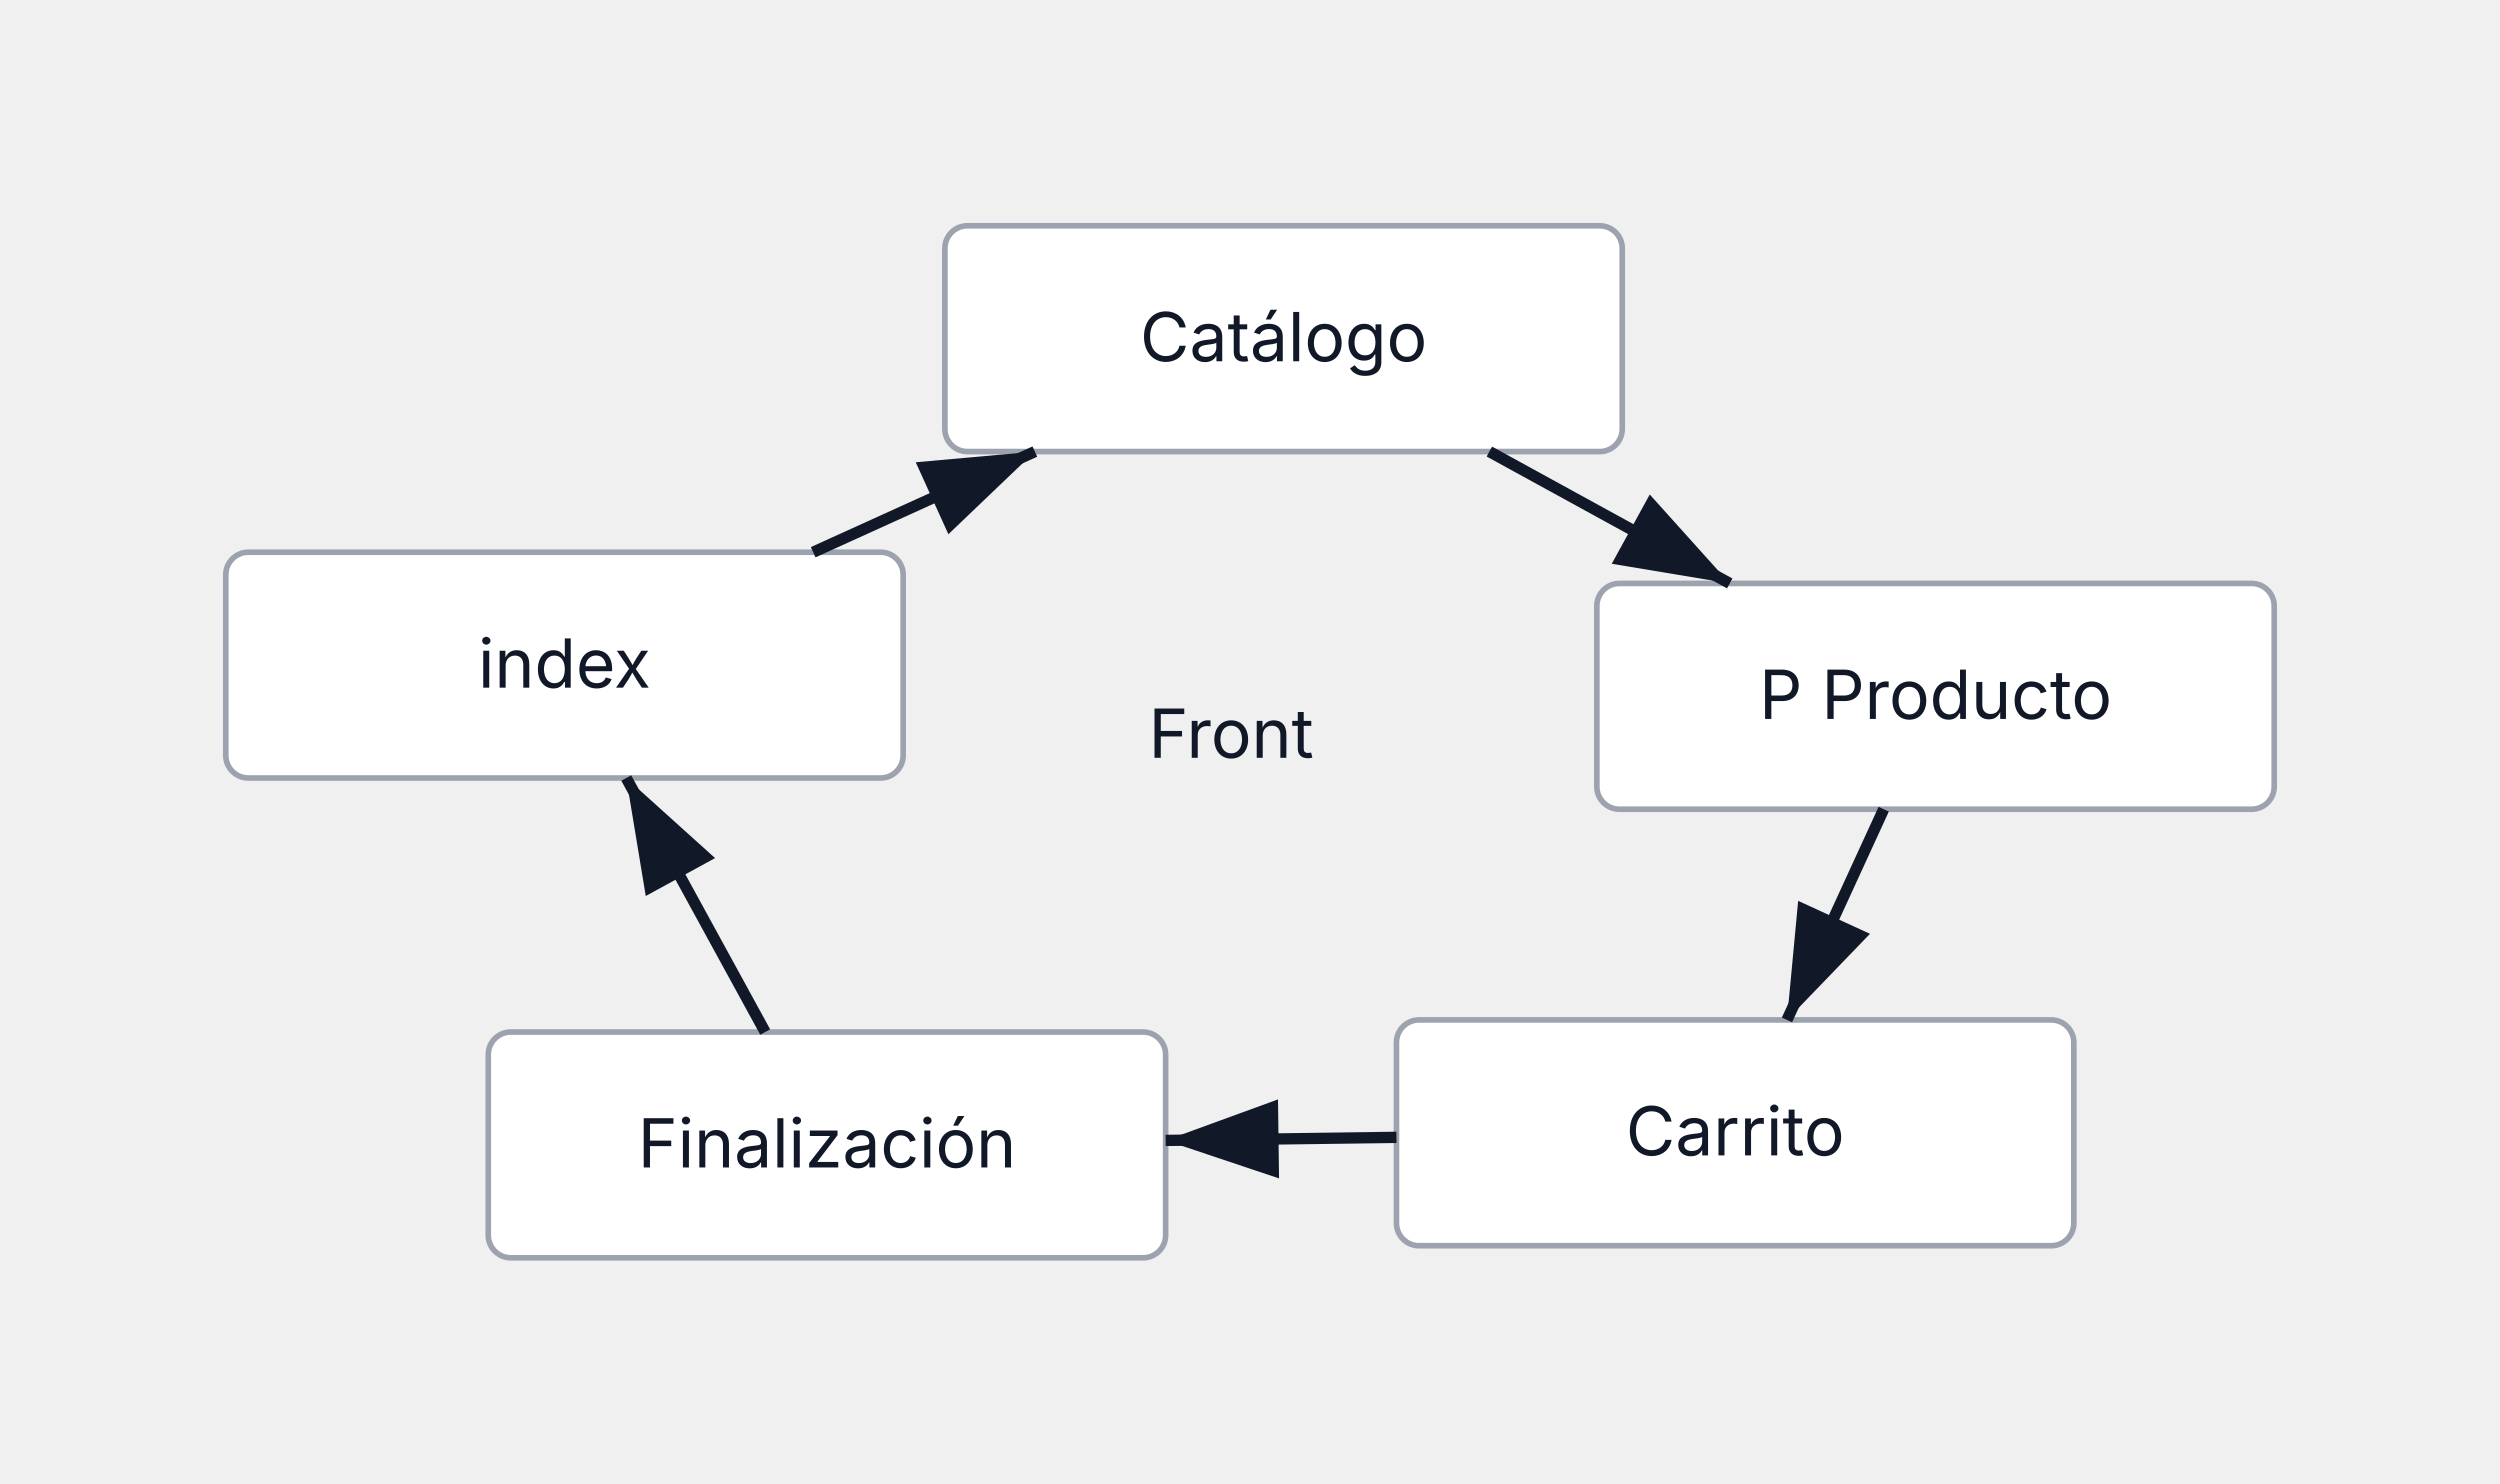
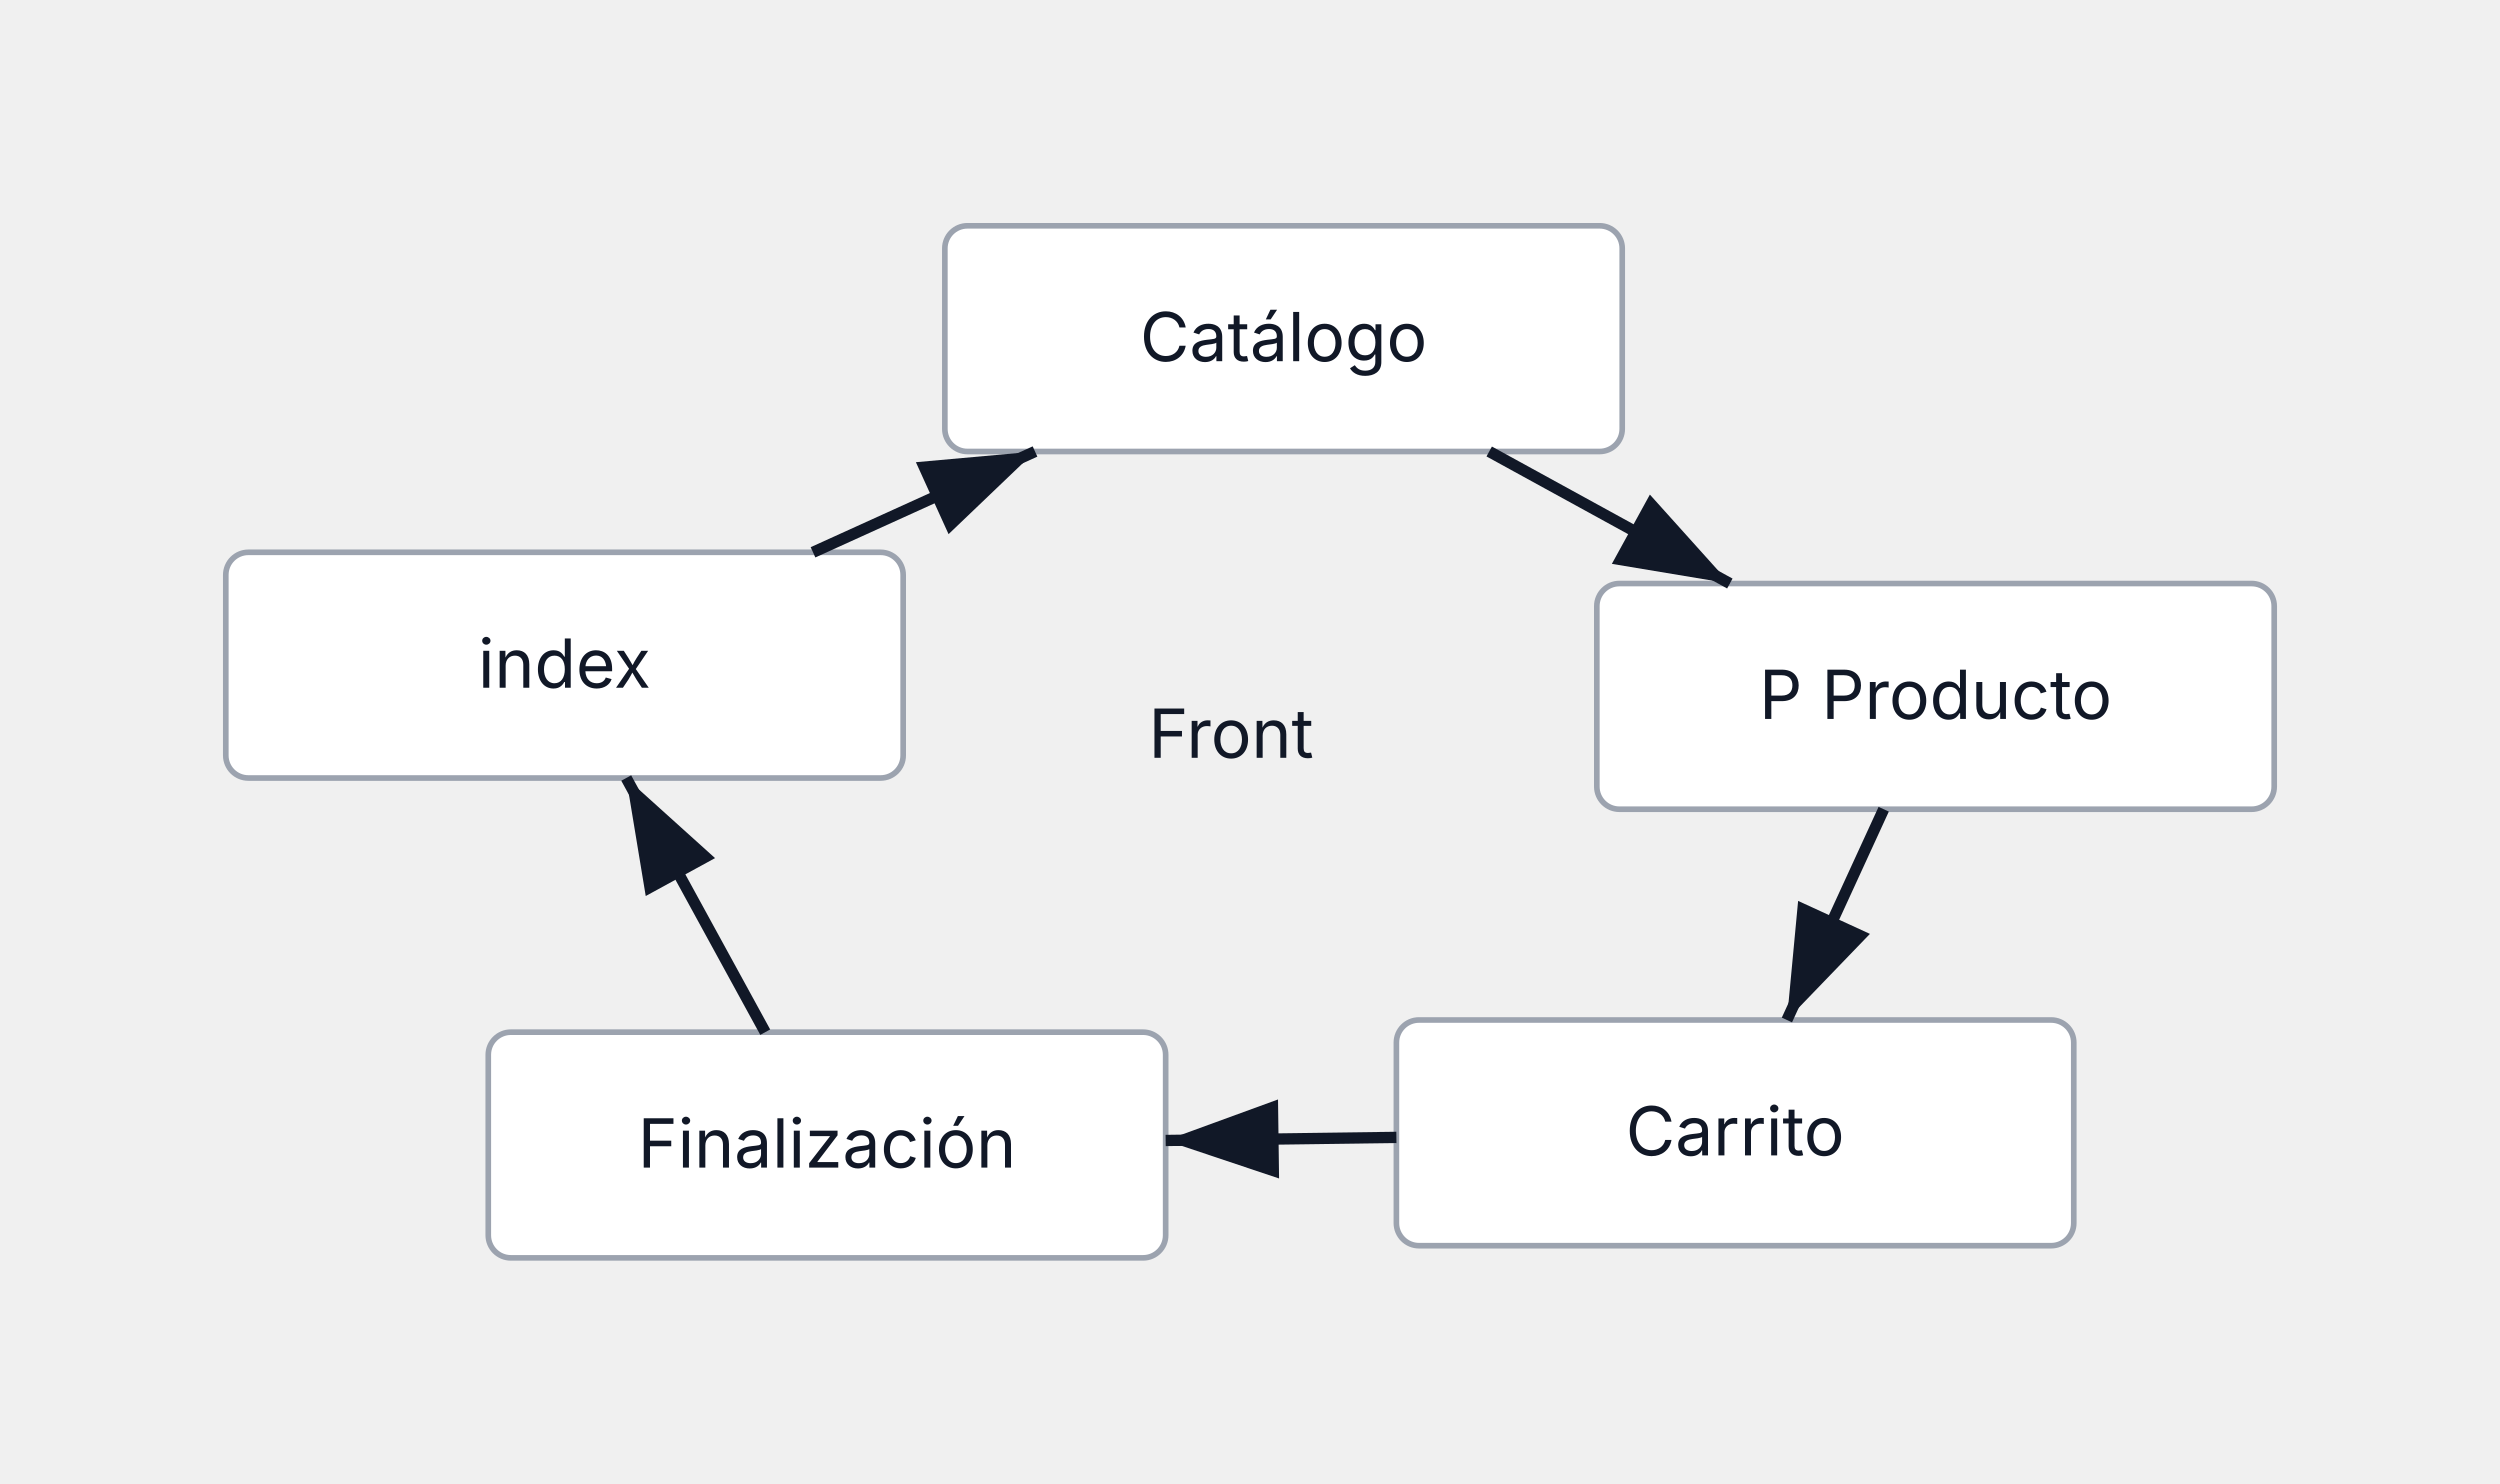
- <svg xmlns="http://www.w3.org/2000/svg" width="442.891" height="262.828" viewBox="0 0 442.891 262.828">
+ <svg xmlns="http://www.w3.org/2000/svg" width="442.883" height="262.836" viewBox="0 0 442.883 262.836">
  <defs>
    <style>
      text { font-family: system-ui, -apple-system, "Segoe UI", sans-serif; font-size: 12px; fill: #111827; }
      .shape-rect { fill: #ffffff; stroke: #9ca3af; stroke-width: 1; }
      .shape-entity { fill: #ffffff; stroke: #111827; stroke-width: 2; }
      .shape-circle { fill: #ffffff; stroke: #9ca3af; stroke-width: 1; }
      .shape-pill { fill: #ffffff; stroke: #9ca3af; stroke-width: 1; }
      .shape-db { fill: #ffffff; stroke: #9ca3af; stroke-width: 1; }
      .conn { stroke: #111827; stroke-width: 2; fill: none; }
    </style>
    <marker id="arrow-end" markerWidth="10" markerHeight="7" refX="10" refY="3.5" orient="auto" markerUnits="strokeWidth">
      <polygon points="0 0, 10 3.5, 0 7" fill="#111827" />
    </marker>
    <marker id="arrow-start" markerWidth="10" markerHeight="7" refX="0" refY="3.5" orient="auto" markerUnits="strokeWidth">
      <polygon points="10 0, 0 3.5, 10 7" fill="#111827" />
    </marker>
  </defs>
-   <rect class="shape-rect" x="40" y="97.828" width="120" height="40" rx="4" ry="4" />
-   <text x="100" y="121.828" text-anchor="middle">index</text>
-   <rect class="shape-rect" x="167.391" y="40" width="120" height="40" rx="4" ry="4" />
-   <text x="227.391" y="64" text-anchor="middle">Catálogo</text>
-   <rect class="shape-rect" x="282.891" y="103.359" width="120" height="40" rx="4" ry="4" />
-   <text x="342.891" y="127.359" text-anchor="middle">P Producto</text>
-   <rect class="shape-rect" x="247.391" y="180.688" width="120" height="40" rx="4" ry="4" />
-   <text x="307.391" y="204.688" text-anchor="middle">Carrito</text>
-   <rect class="shape-rect" x="86.5" y="182.828" width="120" height="40" rx="4" ry="4" />
-   <text x="146.5" y="206.828" text-anchor="middle">Finalización</text>
-   <text x="203.469" y="134.25">Front</text>
-   <path class="conn" d="M 144.058 97.828 L 183.332 80" marker-end="url(#arrow-end)" />
-   <path class="conn" d="M 263.849 80 L 306.432 103.359" marker-end="url(#arrow-end)" />
-   <path class="conn" d="M 333.709 143.359 L 316.572 180.688" marker-end="url(#arrow-end)" />
-   <path class="conn" d="M 247.391 201.486 L 206.5 202.03" marker-end="url(#arrow-end)" />
-   <path class="conn" d="M 135.559 182.828 L 110.941 137.828" marker-end="url(#arrow-end)" />
+   <rect class="shape-rect" x="40" y="97.844" width="120" height="39.984" rx="4" ry="4" />
+   <text x="100" y="121.836" text-anchor="middle">index</text>
+   <rect class="shape-rect" x="167.383" y="40" width="120" height="39.984" rx="4" ry="4" />
+   <text x="227.383" y="63.992" text-anchor="middle">Catálogo</text>
+   <rect class="shape-rect" x="282.883" y="103.375" width="120" height="39.984" rx="4" ry="4" />
+   <text x="342.883" y="127.367" text-anchor="middle">P Producto</text>
+   <rect class="shape-rect" x="247.375" y="180.695" width="120" height="39.984" rx="4" ry="4" />
+   <text x="307.375" y="204.688" text-anchor="middle">Carrito</text>
+   <rect class="shape-rect" x="86.5" y="182.852" width="120" height="39.984" rx="4" ry="4" />
+   <text x="146.5" y="206.844" text-anchor="middle">Finalización</text>
+   <text x="203.453" y="134.25">Front</text>
+   <path class="conn" d="M 144.027 97.844 L 183.356 79.984" marker-end="url(#arrow-end)" />
+   <path class="conn" d="M 263.818 79.984 L 306.447 103.375" marker-end="url(#arrow-end)" />
+   <path class="conn" d="M 333.702 143.359 L 316.556 180.695" marker-end="url(#arrow-end)" />
+   <path class="conn" d="M 247.375 201.492 L 206.5 202.04" marker-end="url(#arrow-end)" />
+   <path class="conn" d="M 135.564 182.852 L 110.936 137.828" marker-end="url(#arrow-end)" />
</svg>
